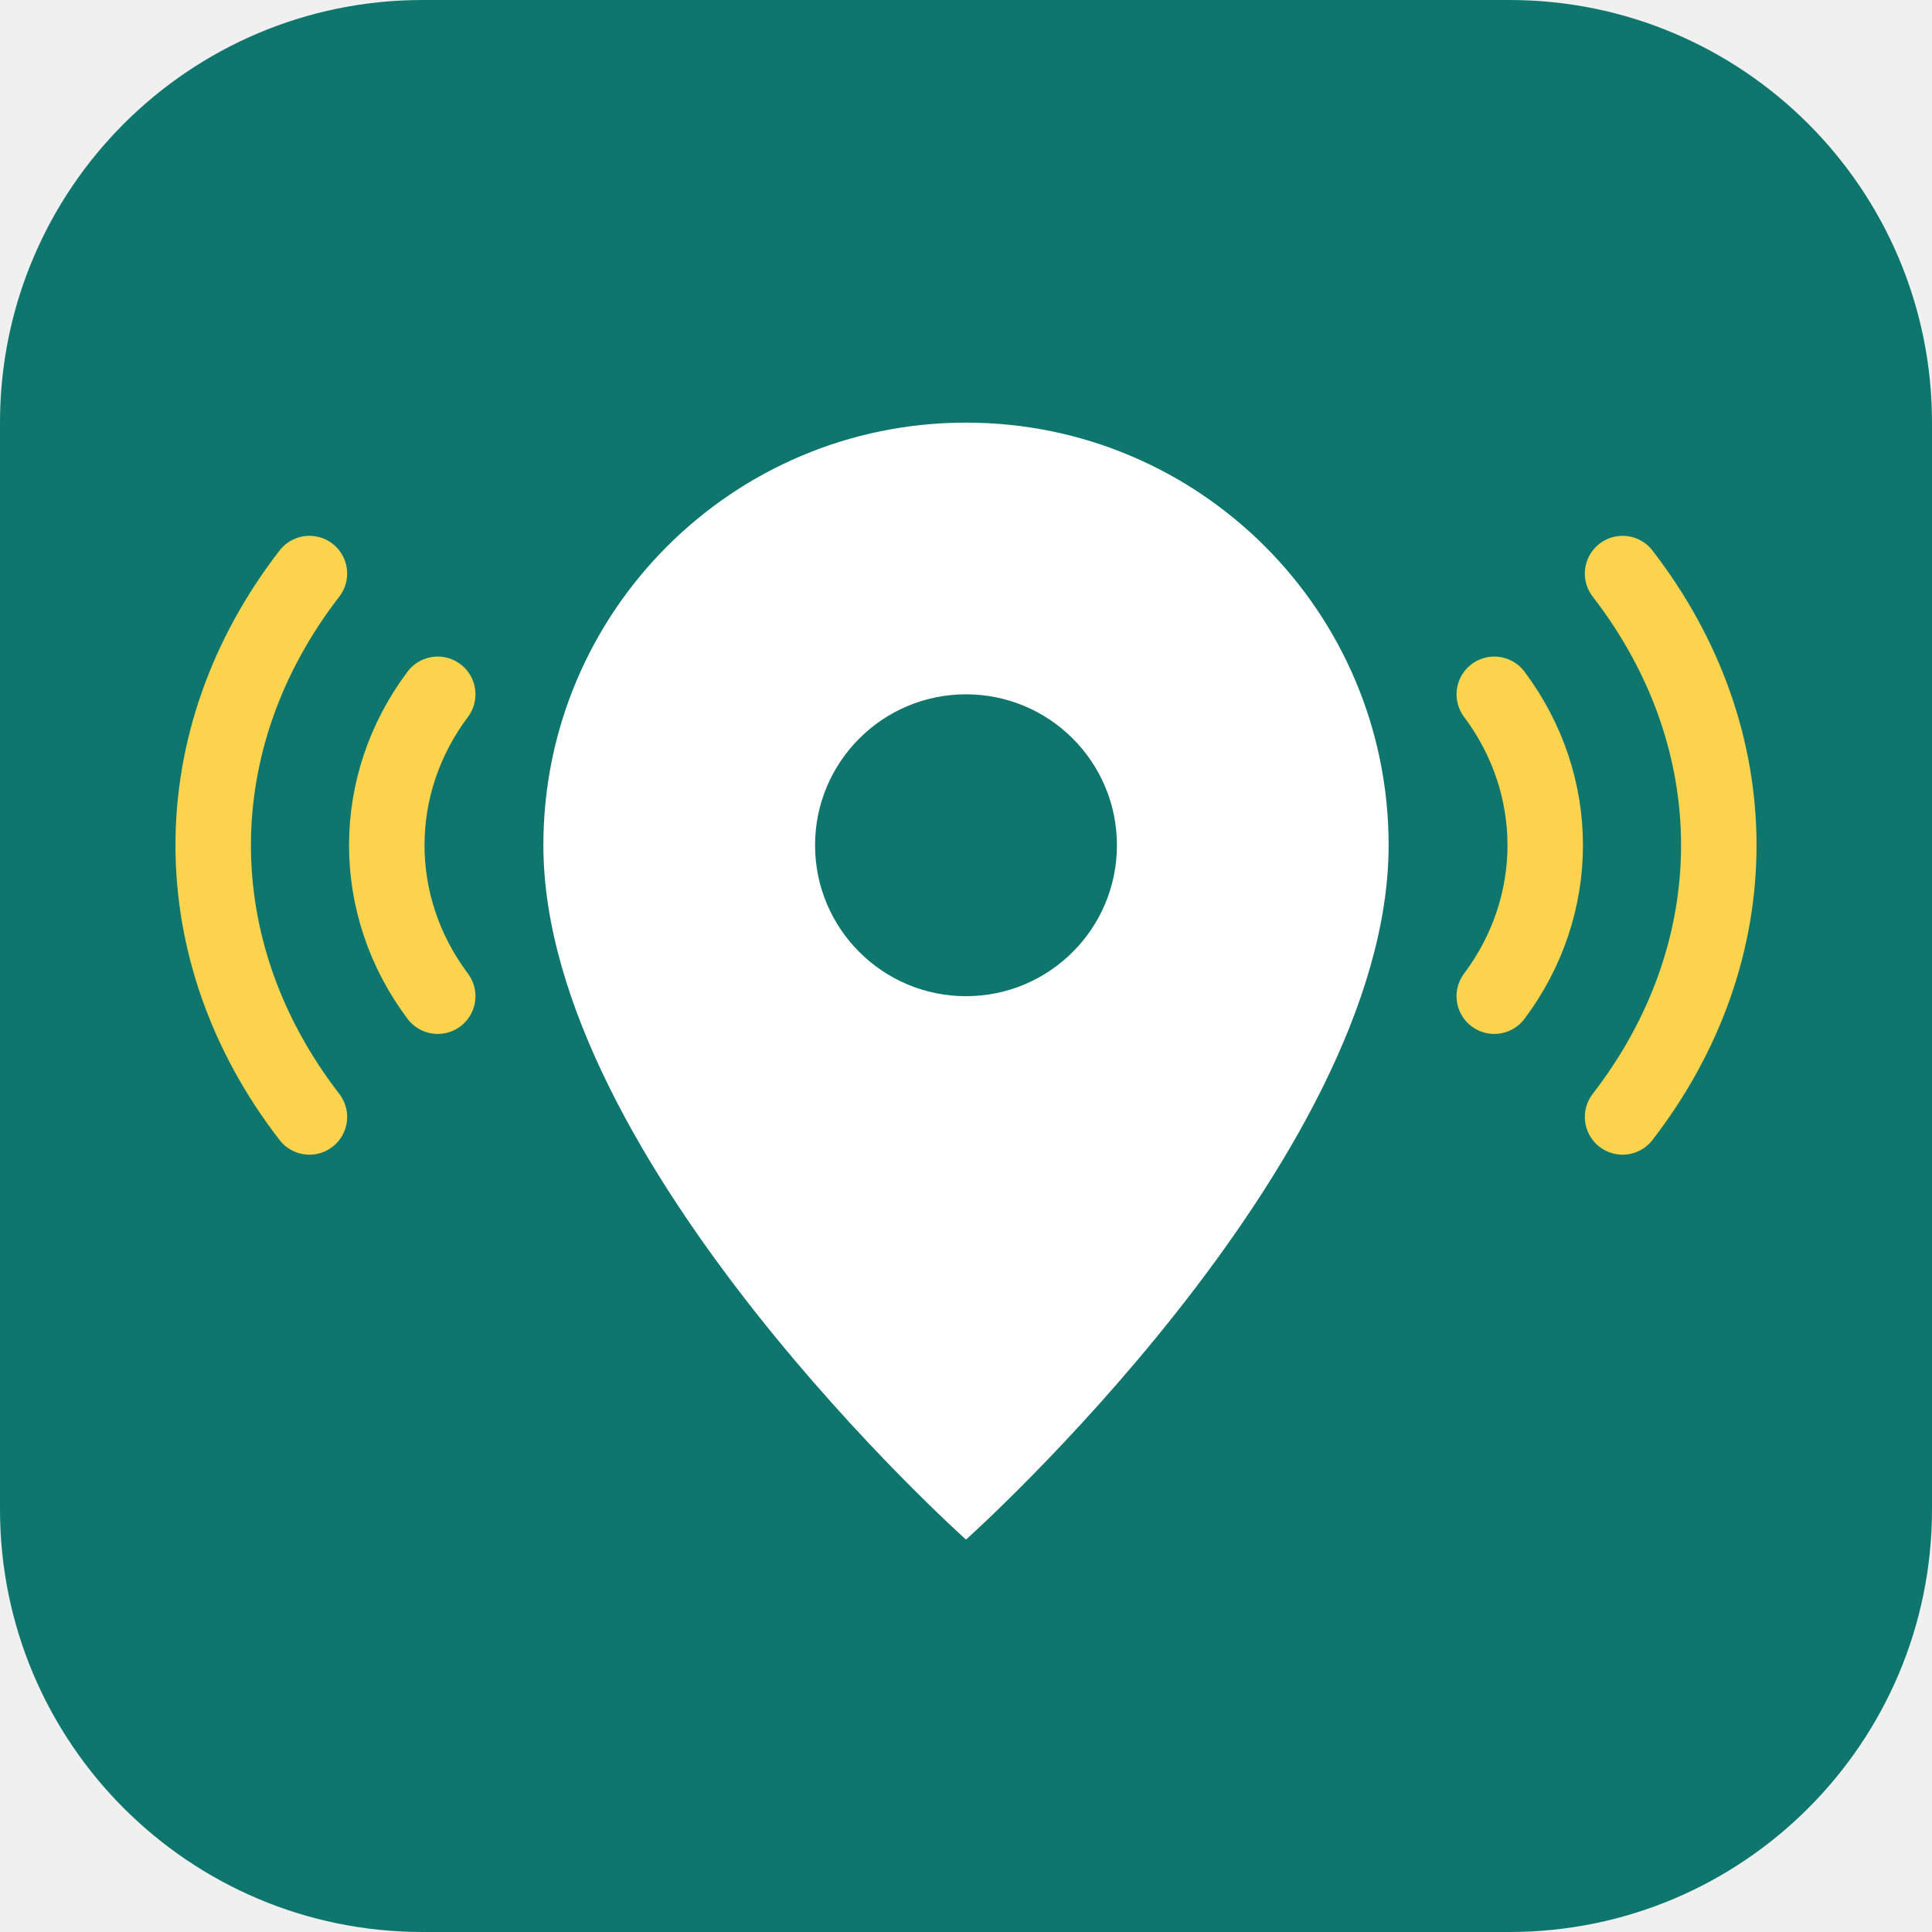
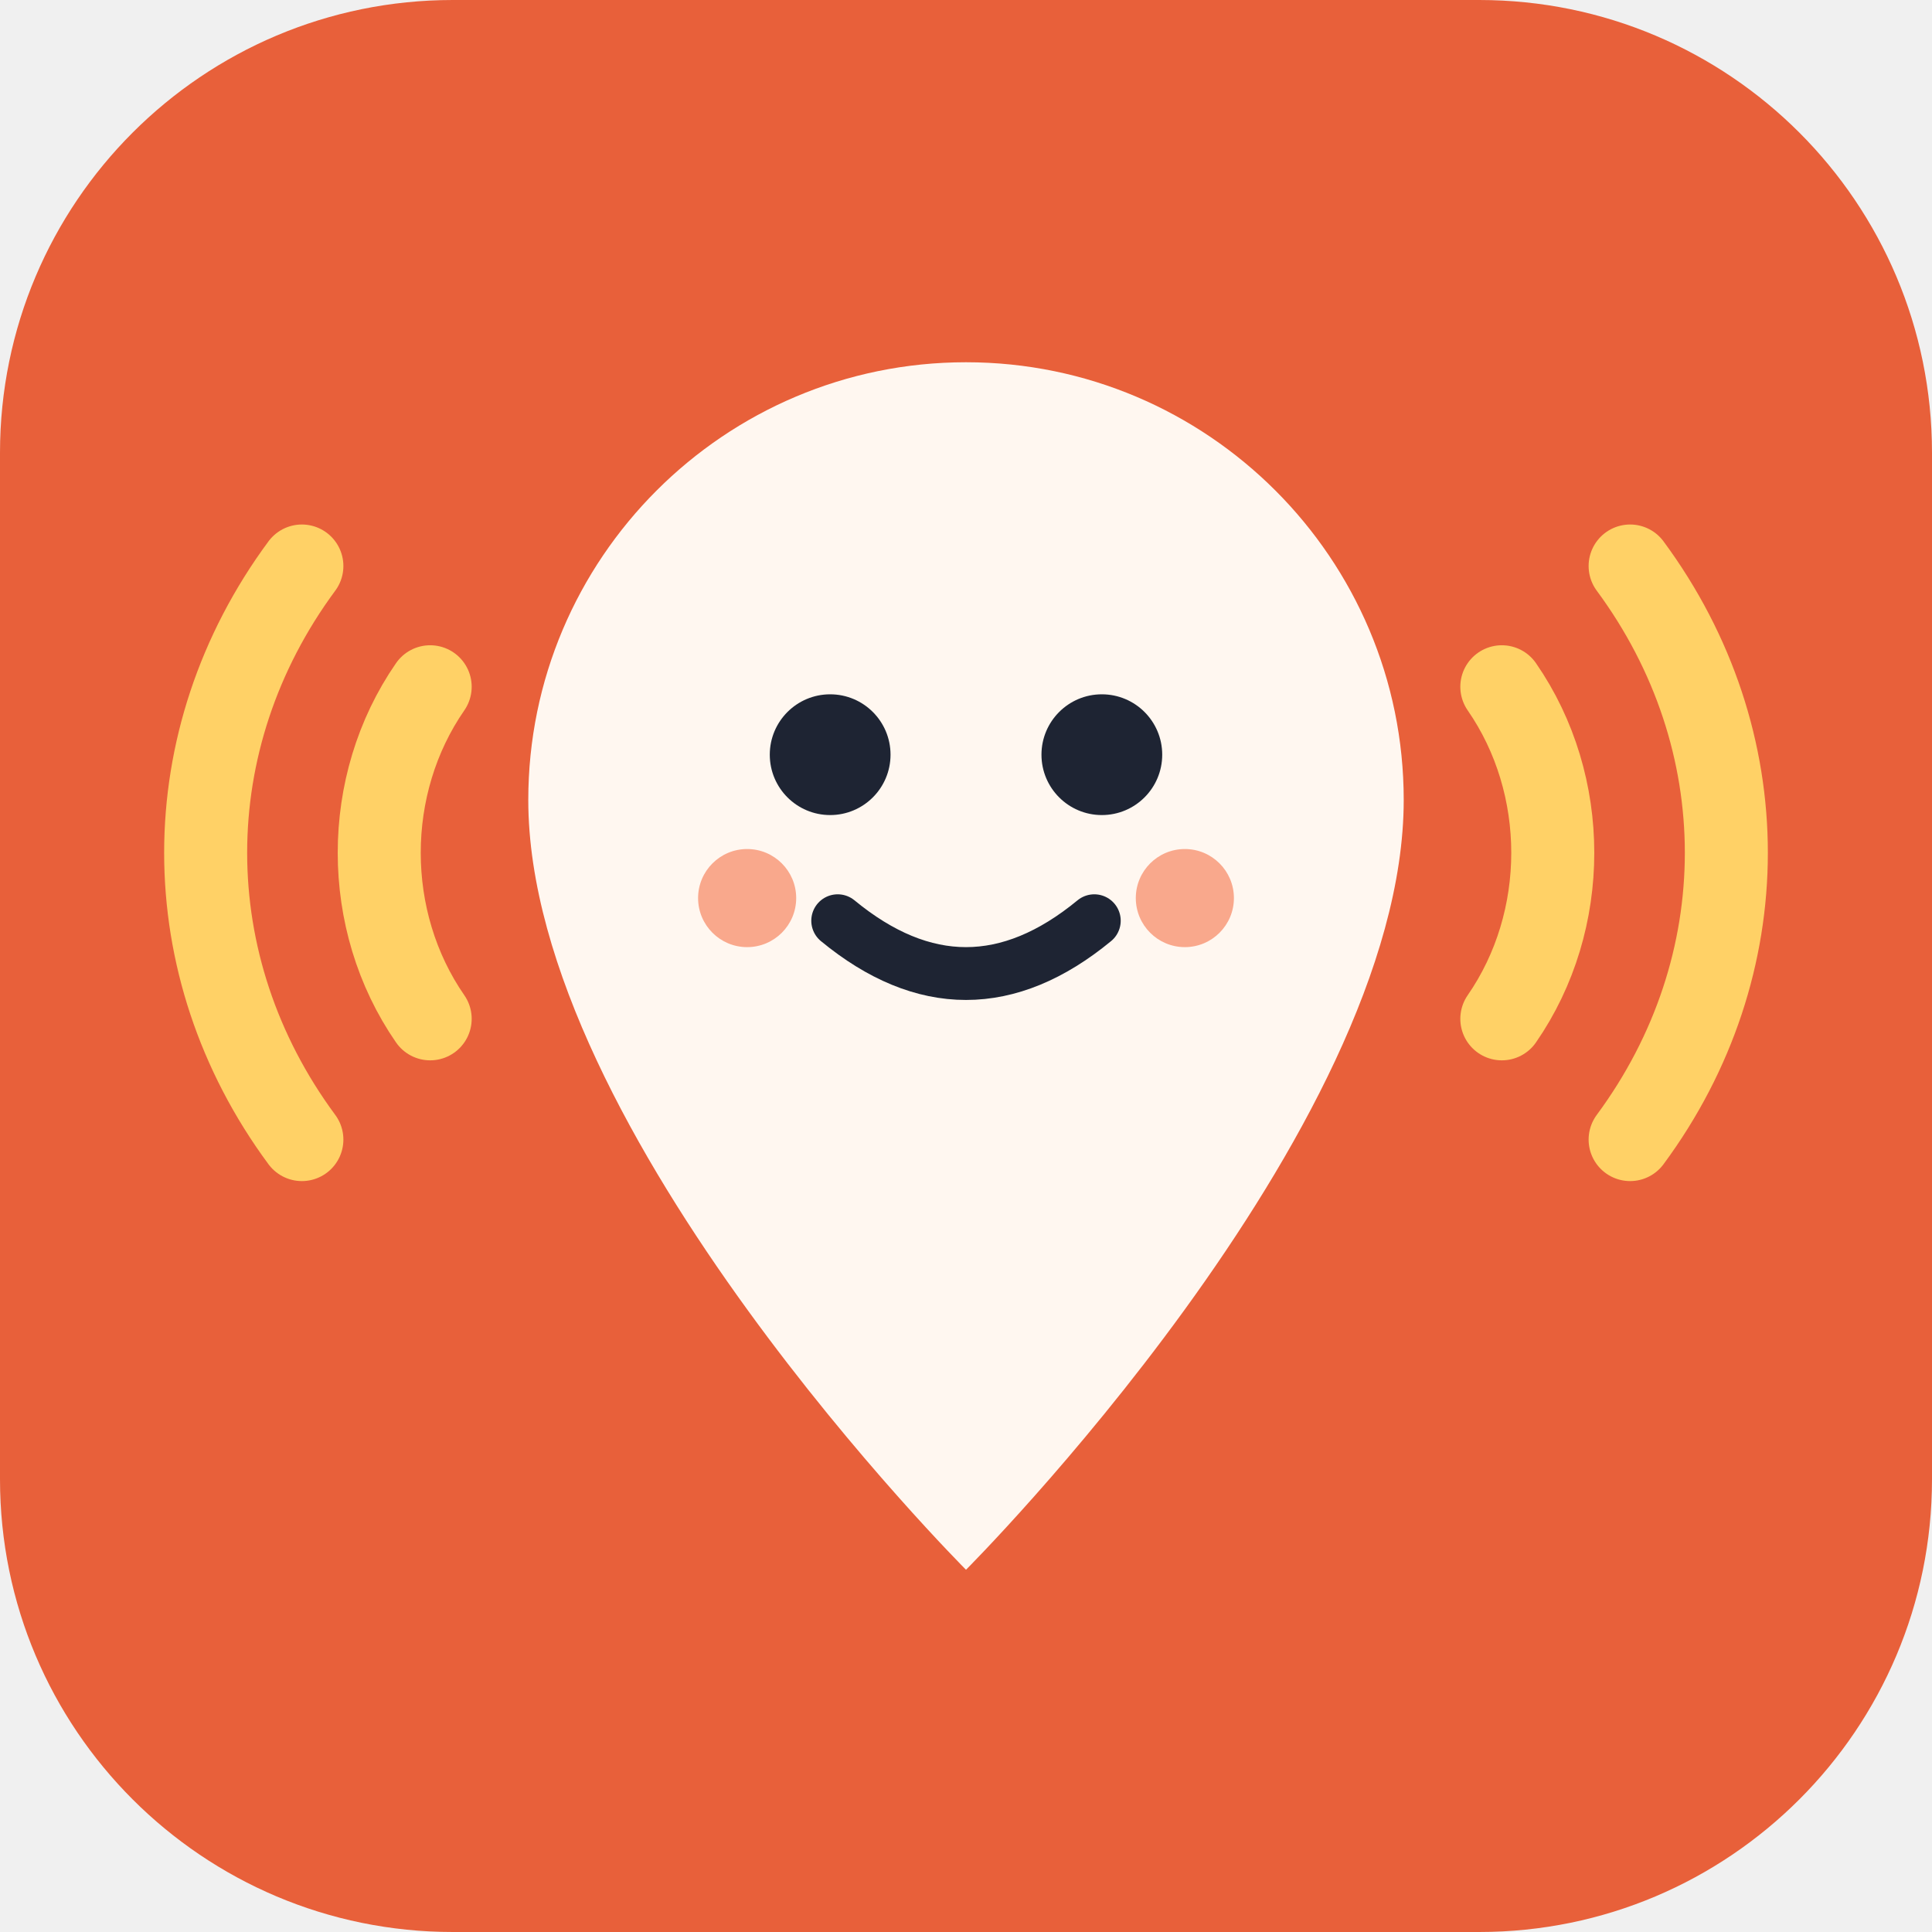
<svg xmlns="http://www.w3.org/2000/svg" viewBox="0 0 512 512">
-   <rect width="512" height="512" rx="112" fill="#0f766e" />
-   <path d="M256 112c-61.9 0-112 50.1-112 112 0 84 112 184 112 184s112-100 112-184c0-61.9-50.1-112-112-112z" fill="#fff" />
-   <circle cx="256" cy="224" r="40" fill="#0f766e" />
-   <g fill="none" stroke="#fcd34d" stroke-width="20" stroke-linecap="round">
-     <path d="M396 184c18 24 18 56 0 80" />
-     <path d="M430 152c34 44 34 100 0 144" />
-     <path d="M116 184c-18 24-18 56 0 80" />
-     <path d="M82 152c-34 44-34 100 0 144" />
+   <rect width="512" height="512" rx="120" fill="#E8603A" />
+   <g fill="none" stroke="#FFD166" stroke-width="22" stroke-linecap="round">
+     <path d="M398 182c18 26 18 62 0 88" />
+     <path d="M432 150c34 46 34 106 0 152" />
+     <path d="M114 182c-18 26-18 62 0 88" />
+     <path d="M80 150c-34 46-34 106 0 152" />
  </g>
+   <path d="M256 96c-64 0-116 52-116 116 0 88 116 204 116 204s116-116 116-204c0-64-52-116-116-116z" fill="#FFF7F0" />
+   <circle cx="220" cy="200" r="16" fill="#1E2433" />
+   <circle cx="292" cy="200" r="16" fill="#1E2433" />
+   <circle cx="198" cy="238" r="13" fill="#F9A88C" />
+   <circle cx="314" cy="238" r="13" fill="#F9A88C" />
+   <path d="M222 244q34 28 68 0" fill="none" stroke="#1E2433" stroke-width="14" stroke-linecap="round" />
</svg>
